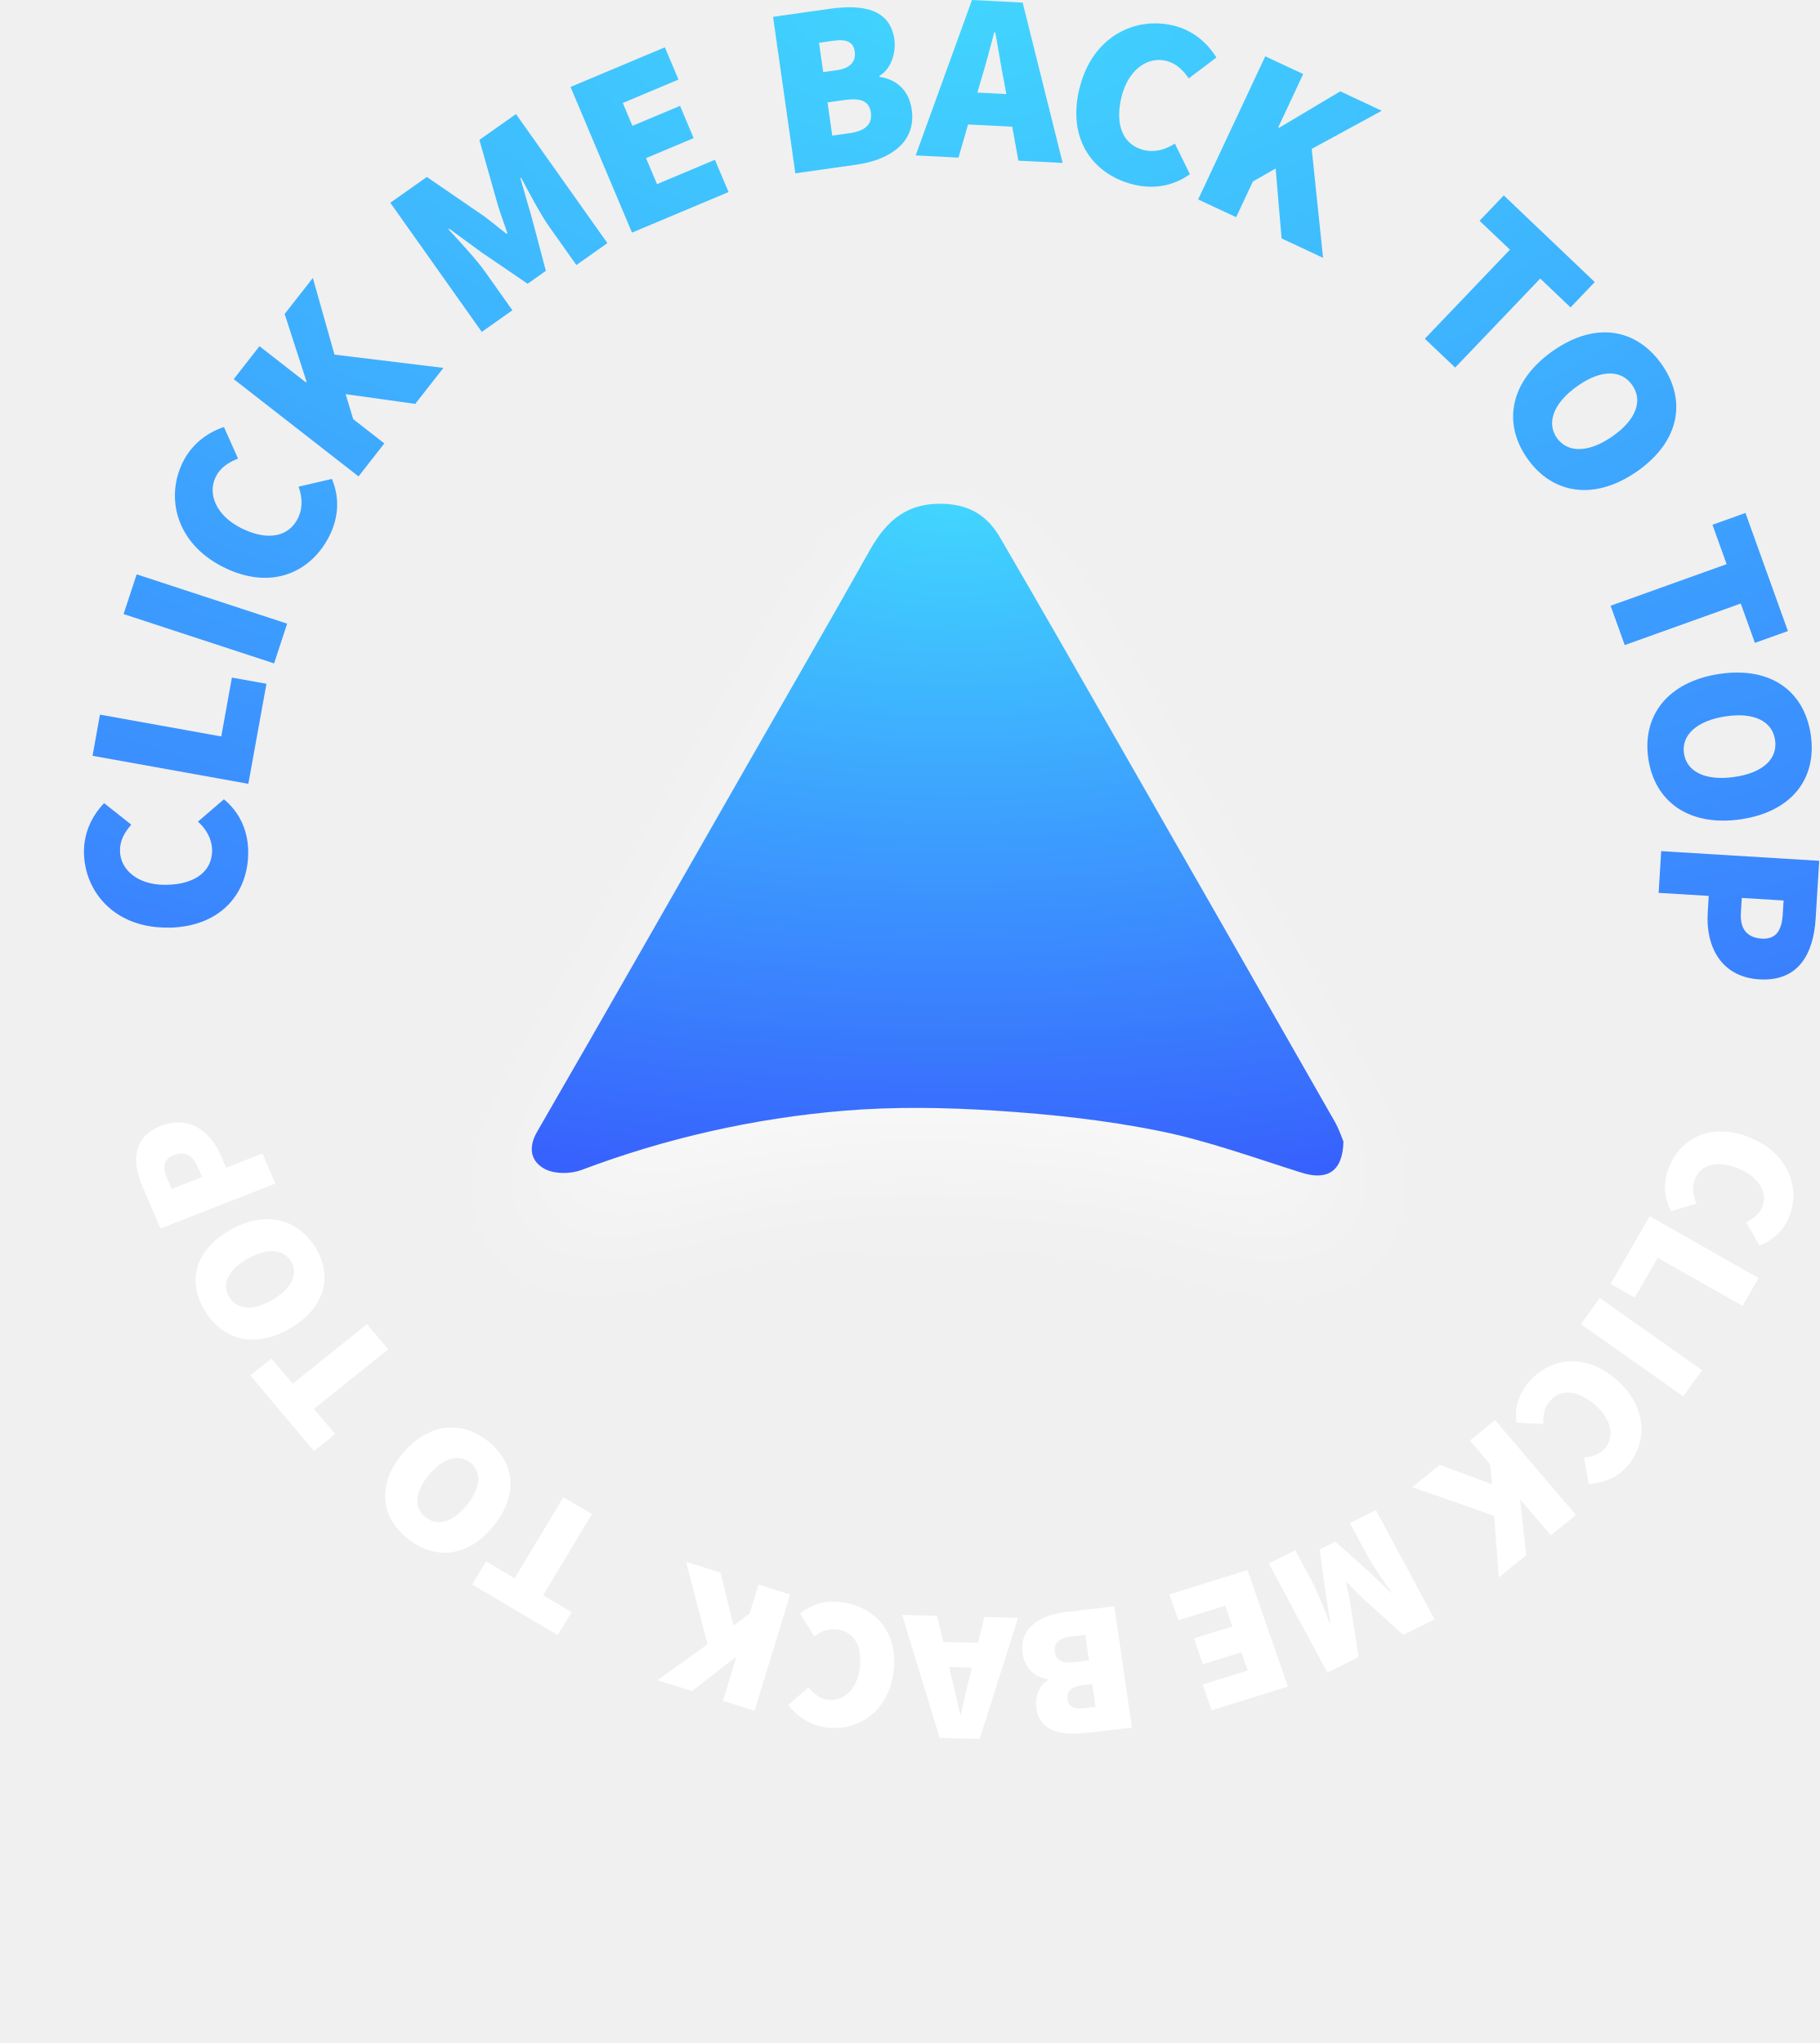
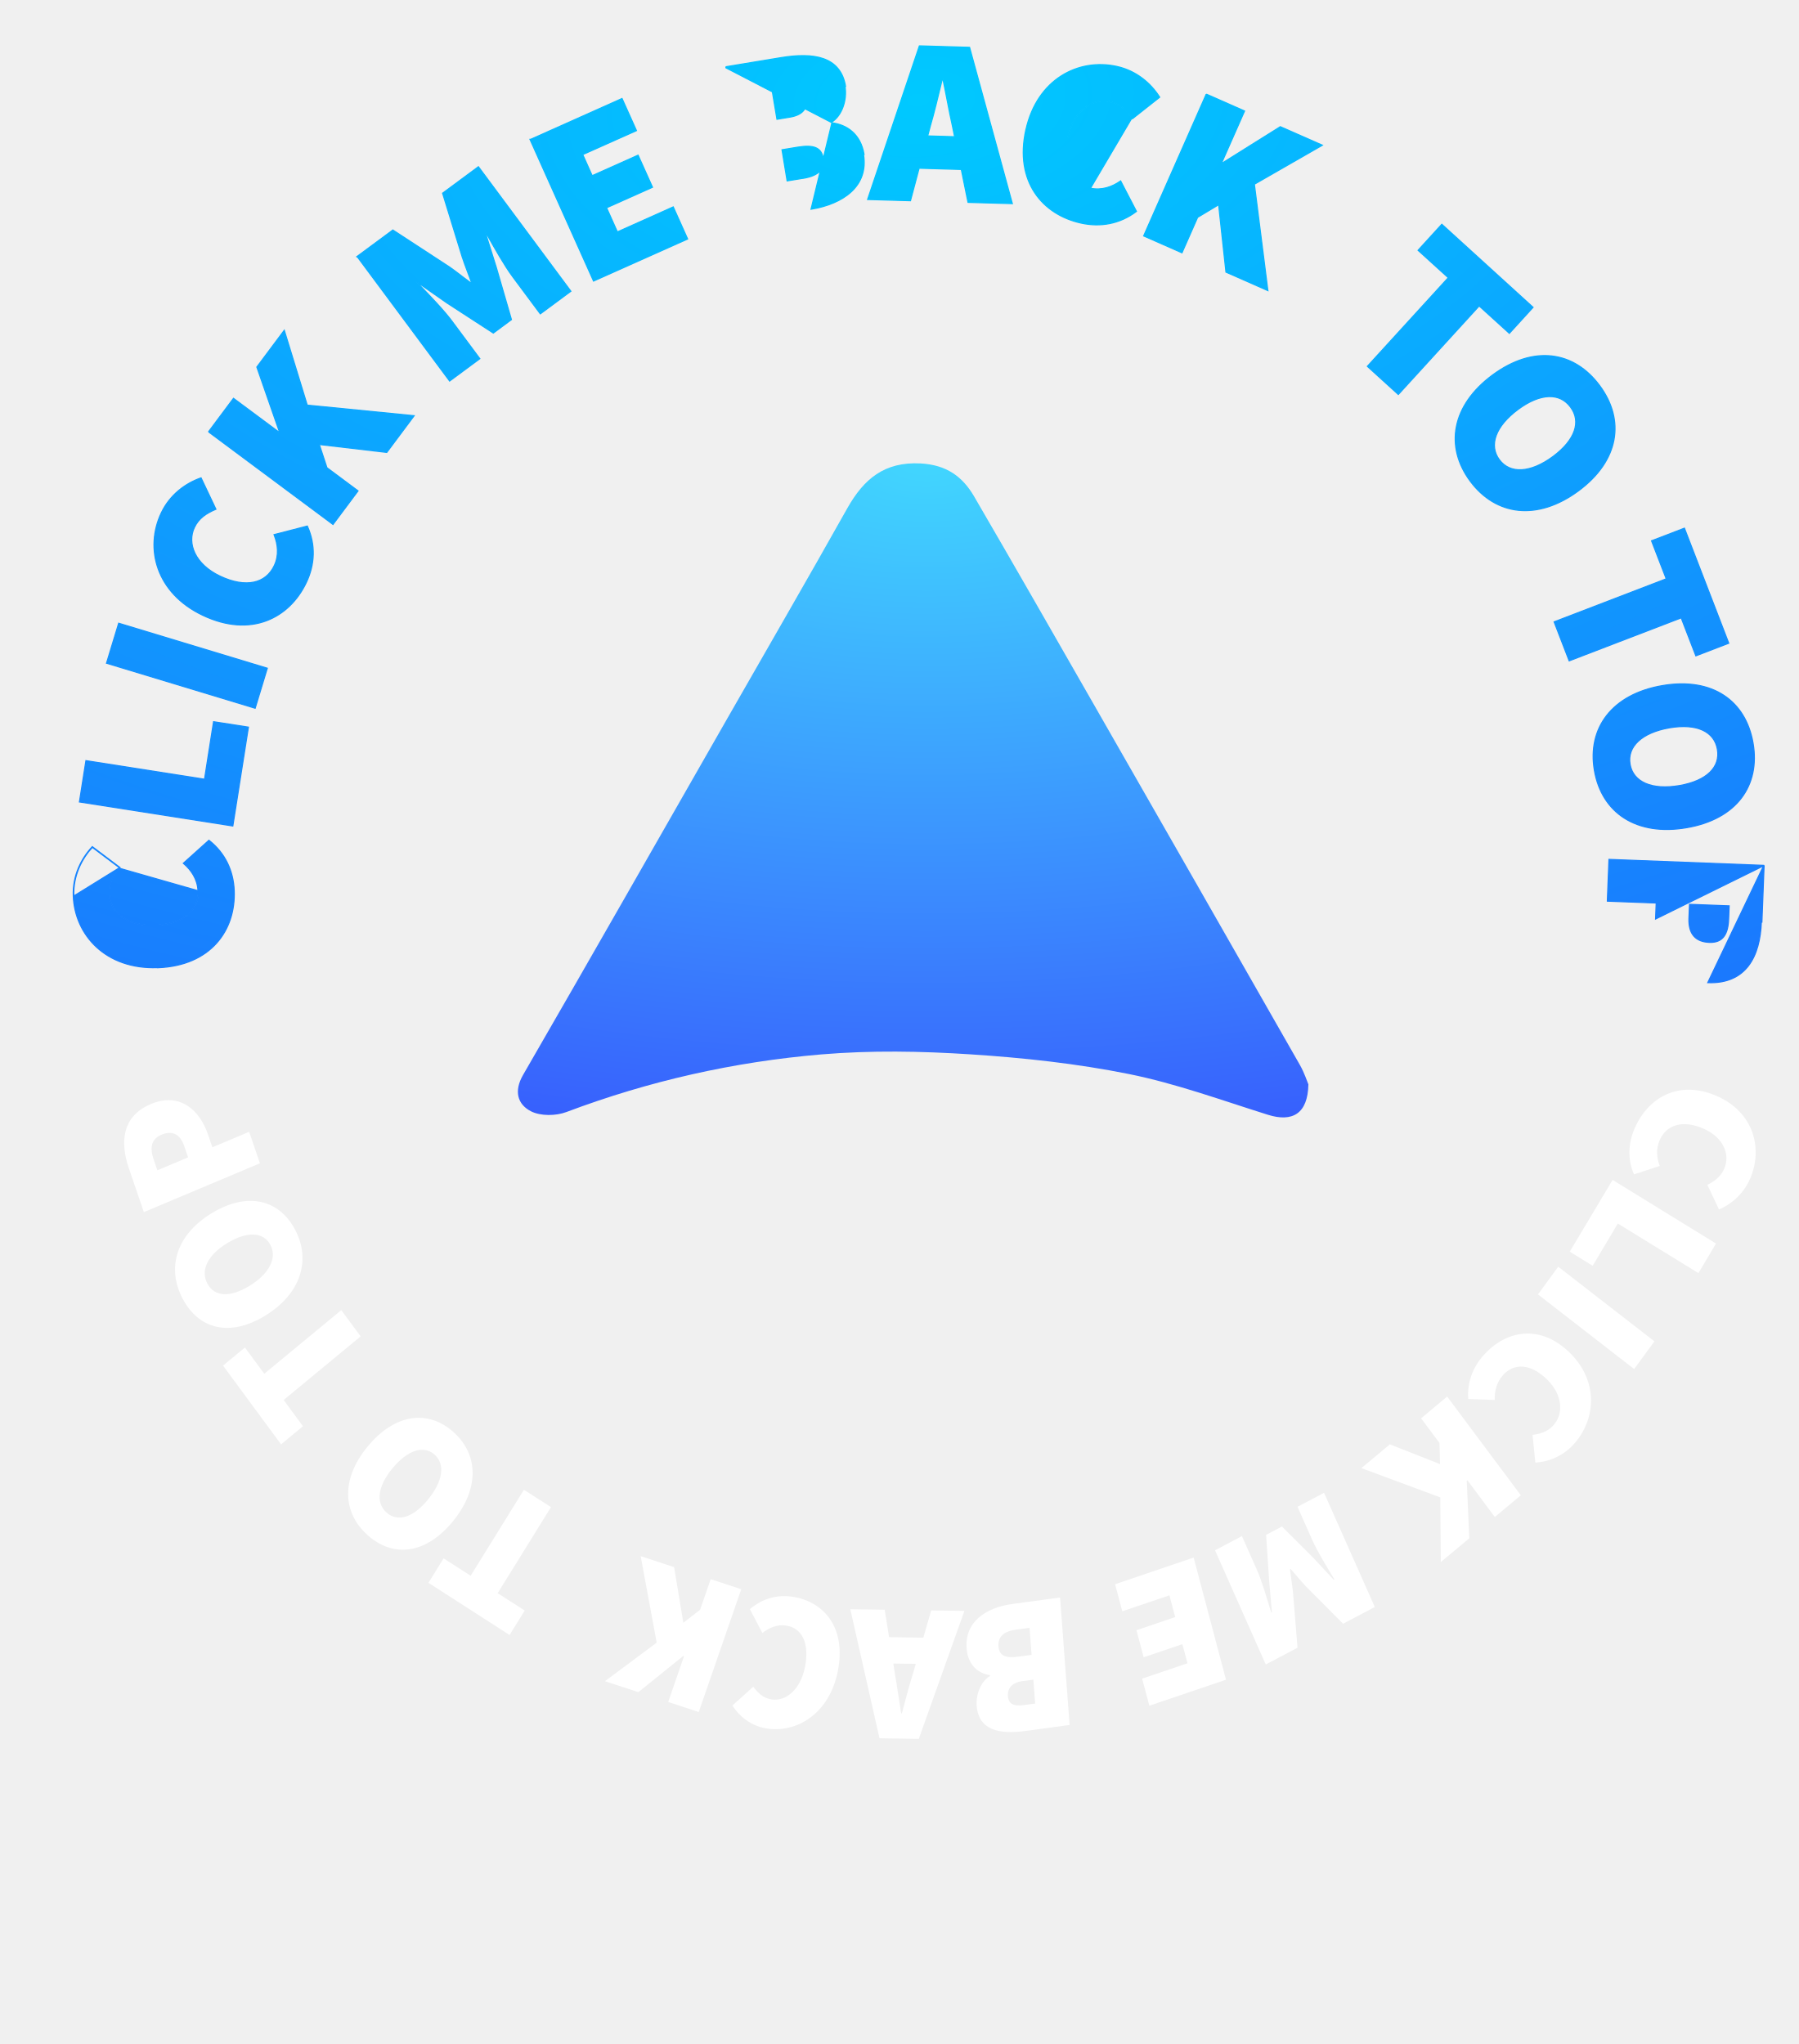
- <svg xmlns="http://www.w3.org/2000/svg" width="65" height="73" viewBox="0 0 65 73" fill="none">
+ <svg xmlns="http://www.w3.org/2000/svg" width="66" height="75" viewBox="0 0 66 75" fill="none">
  <g clip-path="url(#clip0_379_113)">
-     <path d="M62.533 40.651C63.922 41.22 64.337 42.471 63.925 43.487C63.708 44.018 63.277 44.346 62.868 44.511L62.392 43.668C62.651 43.543 62.859 43.397 62.969 43.124C63.159 42.654 62.879 42.064 62.128 41.757C61.35 41.438 60.775 41.608 60.563 42.128C60.437 42.437 60.503 42.753 60.623 43.004L59.708 43.279C59.438 42.773 59.423 42.224 59.634 41.706C60.054 40.678 61.116 40.075 62.533 40.651Z" fill="white" />
-     <path d="M62.834 45.667L62.261 46.662L59.229 44.942L58.409 46.367L57.547 45.877L58.943 43.458L62.834 45.667Z" fill="white" />
-     <path d="M60.815 48.961L60.14 49.893L56.486 47.314L57.161 46.382L60.815 48.961Z" fill="white" />
-     <path d="M57.771 49.311C58.895 50.301 58.857 51.604 58.117 52.417C57.728 52.843 57.206 53.008 56.761 53.027L56.599 52.083C56.887 52.053 57.136 51.984 57.335 51.766C57.679 51.39 57.616 50.745 57.007 50.211C56.377 49.657 55.772 49.626 55.395 50.042C55.169 50.289 55.122 50.605 55.151 50.88L54.188 50.836C54.106 50.273 54.28 49.758 54.66 49.341C55.411 48.52 56.629 48.306 57.774 49.315L57.771 49.311Z" fill="white" />
-     <path d="M56.308 54.13L55.41 54.857L54.334 53.596L54.313 53.612L54.531 55.567L53.55 56.363L53.39 54.166L50.462 53.137L51.444 52.341L53.307 53.036L53.24 52.316L52.52 51.471L53.417 50.744L56.307 54.131L56.308 54.13Z" fill="white" />
-     <path d="M51.256 57.861L50.14 58.415L48.691 57.113C48.503 56.932 48.314 56.724 48.119 56.532L48.095 56.544C48.144 56.807 48.213 57.079 48.255 57.33L48.54 59.21L47.425 59.764L45.334 55.863L46.279 55.394L46.897 56.547C47.108 56.943 47.348 57.59 47.51 58.005L47.534 57.993L47.36 56.894L47.153 55.362L47.71 55.085L48.886 56.134L49.703 56.914L49.727 56.902C49.469 56.536 49.06 55.972 48.849 55.576L48.231 54.423L49.163 53.959L51.254 57.86L51.256 57.861Z" fill="white" />
-     <path d="M46.015 60.264L43.291 61.113L42.971 60.191L44.581 59.69L44.355 59.037L42.98 59.465L42.66 58.543L44.035 58.115L43.778 57.373L42.103 57.893L41.783 56.971L44.573 56.101L46.014 60.261L46.015 60.264Z" fill="white" />
-     <path d="M40.442 61.731L38.854 61.916C37.93 62.023 37.151 61.885 37.028 61.03C36.972 60.658 37.129 60.204 37.449 60.033L37.444 60.005C37.006 59.934 36.621 59.653 36.538 59.081C36.408 58.188 37.14 57.709 38.092 57.598L39.816 57.398L40.442 61.731ZM38.3 58.469C37.839 58.522 37.645 58.708 37.69 59.028C37.735 59.349 37.971 59.444 38.432 59.389L38.908 59.333L38.776 58.413L38.3 58.469ZM38.636 60.221C38.257 60.266 38.104 60.459 38.142 60.726C38.179 60.994 38.373 61.078 38.752 61.035L39.146 60.989L39.027 60.176L38.633 60.222L38.636 60.221Z" fill="white" />
-     <path d="M35.001 62.138L33.574 62.099L32.233 57.703L33.481 57.735L33.982 59.869C34.09 60.288 34.199 60.821 34.305 61.26L34.333 61.261C34.43 60.82 34.543 60.3 34.654 59.886L35.169 57.779L36.377 57.809L35.002 62.136L35.001 62.138ZM35.394 59.605L33.213 59.548L33.216 58.656L35.397 58.713L35.394 59.605Z" fill="white" />
-     <path d="M31.916 59.797C31.704 61.239 30.565 61.895 29.452 61.714C28.868 61.62 28.433 61.276 28.165 60.922L28.883 60.293C29.073 60.514 29.27 60.682 29.568 60.731C30.084 60.816 30.601 60.425 30.715 59.644C30.834 58.837 30.521 58.323 29.951 58.23C29.611 58.174 29.315 58.302 29.095 58.47L28.59 57.656C29.026 57.293 29.566 57.163 30.136 57.256C31.262 57.44 32.132 58.328 31.916 59.797Z" fill="white" />
-     <path d="M26.961 61.127L25.83 60.772L26.304 59.225L26.279 59.214L24.727 60.425L23.491 60.037L25.282 58.752L24.512 55.807L25.748 56.194L26.206 58.089L26.785 57.654L27.102 56.62L28.233 56.975L26.961 61.127Z" fill="white" />
-     <path d="M19.405 57L20.425 57.603L19.929 58.426L16.872 56.617L17.367 55.794L18.387 56.396L20.131 53.499L21.15 54.101L19.406 56.998L19.405 57Z" fill="white" />
-     <path d="M17.614 54.55C16.702 55.654 15.535 55.751 14.567 54.977C13.601 54.205 13.461 53.056 14.369 51.957C15.281 50.853 16.473 50.727 17.441 51.5C18.409 52.274 18.526 53.447 17.613 54.552L17.614 54.55ZM15.315 52.712C14.812 53.321 14.779 53.878 15.199 54.213C15.619 54.548 16.167 54.403 16.669 53.794C17.172 53.185 17.23 52.597 16.81 52.263C16.39 51.928 15.817 52.103 15.315 52.712Z" fill="white" />
-     <path d="M11.217 50.341L11.976 51.242L11.221 51.847L8.942 49.147L9.697 48.542L10.457 49.442L13.112 47.315L13.871 48.215L11.216 50.343L11.217 50.341Z" fill="white" />
-     <path d="M10.37 47.465C9.123 48.194 7.983 47.899 7.333 46.857C6.681 45.817 6.944 44.699 8.185 43.972C9.431 43.243 10.606 43.519 11.257 44.559C11.908 45.599 11.615 46.733 10.37 47.465ZM8.822 44.99C8.135 45.393 7.912 45.901 8.193 46.353C8.475 46.804 9.045 46.85 9.732 46.447C10.419 46.044 10.678 45.515 10.395 45.065C10.113 44.615 9.508 44.589 8.821 44.992L8.822 44.99Z" fill="white" />
-     <path d="M5.733 43.894L5.096 42.409C4.717 41.522 4.719 40.633 5.755 40.228C6.76 39.835 7.527 40.438 7.891 41.288L8.077 41.726L9.378 41.216L9.837 42.291L5.732 43.898L5.733 43.894ZM7.054 41.673C6.873 41.249 6.571 41.133 6.205 41.276C5.839 41.418 5.8 41.711 5.978 42.121L6.132 42.483L7.219 42.058L7.053 41.67L7.054 41.673Z" fill="white" />
+     <path d="M62.978 40.213C64.348 40.809 64.686 42.156 64.202 43.259C63.948 43.836 63.49 44.197 63.066 44.38L62.638 43.476C62.909 43.337 63.129 43.176 63.258 42.88C63.481 42.369 63.237 41.735 62.496 41.413C61.73 41.079 61.137 41.27 60.889 41.835C60.741 42.17 60.787 42.511 60.892 42.781L59.947 43.091C59.708 42.547 59.728 41.954 59.975 41.391C60.468 40.275 61.582 39.609 62.978 40.213Z" fill="white" />
+     <path d="M62.955 45.63L62.31 46.714L59.354 44.895L58.431 46.445L57.59 45.927L59.161 43.294L62.955 45.63Z" fill="white" />
+     <path d="M60.696 49.218L59.952 50.234L56.423 47.495L57.167 46.479L60.696 49.218Z" fill="white" />
+     <path d="M57.592 49.637C58.666 50.693 58.542 52.101 57.74 52.989C57.318 53.456 56.779 53.641 56.327 53.667L56.225 52.649C56.519 52.612 56.775 52.535 56.991 52.296C57.363 51.886 57.342 51.189 56.76 50.62C56.159 50.029 55.549 50.004 55.14 50.458C54.895 50.728 54.826 51.071 54.839 51.368L53.866 51.333C53.82 50.726 54.03 50.166 54.443 49.711C55.256 48.813 56.502 48.566 57.595 49.641L57.592 49.637Z" fill="white" />
+     <path d="M55.796 54.865L54.84 55.663L53.833 54.314L53.811 54.332L53.904 56.443L52.859 57.316L52.84 54.943L49.945 53.869L50.99 52.997L52.831 53.723L52.81 52.945L52.136 52.042L53.092 51.243L55.795 54.867L55.796 54.865Z" fill="white" />
+     <path d="M50.439 58.965L49.273 59.579L47.892 58.191C47.713 57.998 47.536 57.776 47.351 57.57L47.325 57.584C47.358 57.868 47.41 58.16 47.437 58.431L47.602 60.46L46.437 61.074L44.576 56.885L45.563 56.364L46.113 57.603C46.301 58.028 46.502 58.725 46.638 59.172L46.663 59.158L46.559 57.972L46.45 56.319L47.031 56.012L48.153 57.131L48.929 57.963L48.954 57.95C48.717 57.557 48.341 56.953 48.152 56.527L47.602 55.289L48.576 54.775L50.437 58.964L50.439 58.965Z" fill="white" />
+     <path d="M44.977 61.633L42.165 62.587L41.902 61.594L43.564 61.031L43.378 60.328L41.957 60.81L41.694 59.818L43.114 59.336L42.902 58.537L41.173 59.122L40.91 58.13L43.791 57.152L44.977 61.63L44.977 61.633Z" fill="white" />
+     <path d="M39.241 63.293L37.621 63.514C36.679 63.642 35.9 63.502 35.831 62.581C35.799 62.178 35.987 61.687 36.322 61.497L36.319 61.467C35.88 61.396 35.509 61.097 35.462 60.48C35.389 59.516 36.162 58.989 37.132 58.856L38.891 58.617L39.241 63.293ZM37.286 59.795C36.816 59.858 36.607 60.062 36.632 60.408C36.656 60.754 36.889 60.853 37.36 60.787L37.845 60.721L37.771 59.729L37.286 59.795ZM37.512 61.684C37.124 61.738 36.957 61.949 36.978 62.237C36.999 62.526 37.189 62.615 37.575 62.563L37.977 62.508L37.911 61.631L37.509 61.685L37.512 61.684Z" fill="white" />
+     <path d="M33.707 63.804L32.266 63.782L31.195 59.047L32.457 59.066L32.824 61.366C32.905 61.817 32.981 62.392 33.06 62.865L33.088 62.865C33.215 62.388 33.363 61.824 33.503 61.375L34.163 59.09L35.382 59.108L33.708 63.802L33.707 63.804ZM34.27 61.061L32.066 61.029L32.128 60.065L34.332 60.097L34.27 61.061Z" fill="white" />
+     <path d="M30.738 61.315C30.428 62.878 29.233 63.602 28.118 63.421C27.533 63.327 27.116 62.961 26.868 62.581L27.635 61.892C27.814 62.128 28.002 62.307 28.3 62.356C28.816 62.441 29.365 62.012 29.533 61.166C29.706 60.292 29.422 59.741 28.851 59.648C28.511 59.592 28.203 59.734 27.97 59.919L27.511 59.045C27.977 58.648 28.531 58.499 29.102 58.593C30.23 58.777 31.053 59.725 30.738 61.315Z" fill="white" />
+     <path d="M25.635 62.819L24.514 62.45L25.095 60.772L25.07 60.76L23.42 62.089L22.194 61.687L24.092 60.274L23.505 57.1L24.731 57.503L25.07 59.544L25.684 59.067L26.073 57.945L27.194 58.313L25.635 62.819Z" fill="white" />
+     <path d="M18.258 58.458L19.251 59.096L18.695 59.993L15.719 58.078L16.274 57.181L17.267 57.818L19.221 54.664L20.214 55.301L18.259 58.456L18.258 58.458Z" fill="white" />
+     <path d="M16.605 55.834C15.61 57.039 14.423 57.159 13.494 56.335C12.566 55.513 12.499 54.273 13.49 53.073C14.486 51.868 15.7 51.715 16.629 52.539C17.558 53.362 17.601 54.628 16.604 55.836L16.605 55.834ZM14.398 53.877C13.85 54.542 13.78 55.145 14.183 55.501C14.586 55.857 15.15 55.693 15.698 55.028C16.247 54.363 16.344 53.727 15.941 53.371C15.538 53.015 14.947 53.212 14.398 53.877Z" fill="white" />
+     <path d="M10.406 51.369L11.115 52.332L10.312 52.997L8.182 50.108L8.985 49.444L9.695 50.407L12.521 48.072L13.231 49.035L10.405 51.371L10.406 51.369Z" fill="white" />
+     <path d="M9.736 48.271C8.427 49.075 7.292 48.771 6.702 47.654C6.111 46.538 6.45 45.326 7.753 44.524C9.063 43.719 10.233 44.002 10.825 45.118C11.415 46.233 11.045 47.463 9.736 48.271ZM8.332 45.616C7.61 46.06 7.351 46.613 7.607 47.097C7.862 47.582 8.436 47.623 9.158 47.179C9.88 46.734 10.176 46.159 9.919 45.676C9.663 45.194 9.053 45.173 8.331 45.618L8.332 45.616Z" fill="white" />
+     <path d="M5.277 44.472L4.73 42.875C4.403 41.922 4.464 40.96 5.539 40.509C6.582 40.071 7.319 40.713 7.631 41.627L7.791 42.097L9.141 41.529L9.536 42.684L5.275 44.477L5.277 44.472ZM6.759 42.054C6.604 41.598 6.306 41.476 5.926 41.635C5.547 41.794 5.488 42.111 5.64 42.553L5.773 42.941L6.901 42.467L6.758 42.051L6.759 42.054Z" fill="white" />
  </g>
-   <mask id="mask0_379_113" style="mask-type:alpha" maskUnits="userSpaceOnUse" x="3" y="0" width="62" height="35">
-     <g clip-path="url(#clip1_379_113)">
-       <path d="M6.021 33.144C4.124 33.175 3.024 31.89 3 30.466C2.988 29.719 3.326 29.105 3.72 28.698L4.689 29.465C4.45 29.747 4.28 30.027 4.288 30.411C4.298 31.07 4.917 31.635 5.944 31.617C7.006 31.599 7.59 31.104 7.578 30.375C7.57 29.941 7.338 29.597 7.073 29.358L8.001 28.56C8.565 29.028 8.856 29.676 8.868 30.407C8.891 31.848 7.954 33.116 6.023 33.148L6.021 33.144Z" fill="white" />
-       <path d="M3.307 27.006L3.572 25.535L7.906 26.315L8.286 24.211L9.52 24.433L8.873 28.007L3.307 27.006Z" fill="white" />
-       <path d="M4.416 21.942L4.883 20.522L10.26 22.284L9.793 23.704L4.416 21.942Z" fill="white" />
-       <path d="M7.977 20.262C6.282 19.413 5.902 17.764 6.543 16.492C6.879 15.824 7.463 15.435 8.001 15.258L8.505 16.385C8.163 16.525 7.882 16.695 7.71 17.037C7.413 17.627 7.7 18.411 8.618 18.871C9.568 19.347 10.316 19.177 10.642 18.524C10.838 18.135 10.79 17.724 10.668 17.39L11.859 17.112C12.142 17.789 12.098 18.496 11.77 19.148C11.123 20.437 9.704 21.127 7.977 20.262Z" fill="white" />
-       <path d="M8.349 13.55L9.271 12.37L10.931 13.664L10.953 13.636L10.171 11.219L11.178 9.932L11.951 12.671L15.843 13.145L14.836 14.432L12.349 14.083L12.62 14.977L13.732 15.844L12.81 17.023L8.351 13.547L8.349 13.55Z" fill="white" />
-       <path d="M13.944 7.246L15.251 6.323L17.285 7.718C17.552 7.913 17.823 8.146 18.1 8.356L18.128 8.336C18.023 8.006 17.892 7.672 17.797 7.356L17.129 4.998L18.436 4.076L21.702 8.687L20.594 9.469L19.629 8.107C19.297 7.639 18.889 6.853 18.62 6.351L18.593 6.371L18.992 7.749L19.504 9.677L18.852 10.139L17.202 9.015L16.048 8.17L16.021 8.19C16.404 8.61 17.012 9.256 17.342 9.724L18.308 11.087L17.214 11.859L13.948 7.248L13.944 7.246Z" fill="white" />
-       <path d="M20.387 3.106L23.756 1.69L24.242 2.844L22.252 3.679L22.596 4.497L24.298 3.782L24.784 4.935L23.083 5.65L23.475 6.58L25.544 5.709L26.031 6.862L22.581 8.312L20.385 3.106L20.387 3.106Z" fill="white" />
-       <path d="M27.621 0.602L29.637 0.316C30.808 0.15 31.799 0.308 31.956 1.408C32.025 1.89 31.827 2.48 31.421 2.713L31.425 2.747C31.981 2.826 32.472 3.178 32.577 3.918C32.741 5.071 31.813 5.711 30.606 5.883L28.418 6.193L27.621 0.6L27.621 0.602ZM30.341 4.763C30.927 4.68 31.174 4.434 31.115 4.021C31.055 3.608 30.759 3.492 30.171 3.574L29.568 3.659L29.736 4.846L30.339 4.761L30.341 4.763ZM29.914 2.506C30.397 2.437 30.589 2.182 30.539 1.839C30.49 1.495 30.246 1.388 29.764 1.457L29.263 1.529L29.413 2.577L29.914 2.506Z" fill="white" />
-       <path d="M34.731 -3.53295e-05L36.539 0.093L37.969 5.822L36.387 5.741L35.884 2.966C35.773 2.421 35.669 1.728 35.56 1.157L35.524 1.157C35.374 1.722 35.2 2.391 35.032 2.923L34.246 5.632L32.717 5.553L34.729 -3.53294e-05L34.731 -3.53295e-05ZM34.074 3.264L36.838 3.407L36.779 4.56L34.015 4.418L34.074 3.264Z" fill="white" />
-       <path d="M38.571 3.156C39.02 1.315 40.543 0.577 41.93 0.914C42.658 1.09 43.166 1.572 43.461 2.056L42.474 2.8C42.26 2.498 42.031 2.263 41.659 2.172C41.016 2.016 40.314 2.472 40.07 3.468C39.819 4.499 40.153 5.188 40.864 5.36C41.287 5.462 41.679 5.326 41.977 5.129L42.515 6.225C41.918 6.651 41.218 6.768 40.508 6.596C39.103 6.254 38.112 5.03 38.569 3.156L38.571 3.156Z" fill="white" />
-       <path d="M45.208 2.012L46.563 2.646L45.671 4.552L45.702 4.566L47.888 3.264L49.37 3.958L46.867 5.32L47.273 9.213L45.791 8.519L45.578 6.021L44.765 6.485L44.167 7.761L42.81 7.127L45.208 2.01L45.208 2.012Z" fill="white" />
-       <path d="M53.95 8.92L52.865 7.889L53.73 6.983L56.98 10.078L56.116 10.984L55.032 9.953L51.993 13.134L50.909 12.104L53.948 8.922L53.95 8.92Z" fill="white" />
-       <path d="M55.477 12.544C56.998 11.472 58.464 11.735 59.368 13.012C60.272 14.29 60.025 15.761 58.511 16.83C56.99 17.902 55.481 17.669 54.577 16.391C53.673 15.113 53.956 13.617 55.477 12.544ZM57.627 15.582C58.466 14.989 58.707 14.308 58.316 13.755C57.924 13.202 57.2 13.202 56.361 13.794C55.522 14.387 55.237 15.098 55.629 15.651C56.021 16.203 56.788 16.174 57.627 15.582Z" fill="white" />
-       <path d="M61.692 20.157L61.186 18.751L62.365 18.328L63.882 22.549L62.703 22.971L62.197 21.565L58.052 23.05L57.546 21.644L61.69 20.159L61.692 20.157Z" fill="white" />
-       <path d="M61.433 24.081C63.275 23.807 64.466 24.699 64.697 26.247C64.929 27.794 64.044 28.998 62.211 29.273C60.369 29.547 59.127 28.663 58.895 27.114C58.664 25.568 59.592 24.358 61.433 24.081ZM61.985 27.76C63.002 27.608 63.524 27.108 63.423 26.439C63.322 25.77 62.676 25.444 61.659 25.596C60.642 25.748 60.068 26.255 60.169 26.925C60.27 27.594 60.968 27.912 61.985 27.76Z" fill="white" />
-       <path d="M65 30.756L64.873 32.82C64.798 34.052 64.282 35.081 62.858 34.994C61.477 34.909 60.943 33.797 61.016 32.618L61.053 32.012L59.263 31.904L59.354 30.413L65 30.758L65 30.756ZM62.201 32.622C62.165 33.213 62.442 33.507 62.947 33.539C63.451 33.57 63.663 33.252 63.696 32.68L63.728 32.176L62.234 32.085L62.201 32.622Z" fill="white" />
-     </g>
+   <mask id="mask0_379_113" style="mask-type:alpha" maskUnits="userSpaceOnUse" x="1" y="0" width="65" height="39">
+     <path d="M4.362 31.852C4.136 32.135 3.978 32.415 3.995 32.791C4.019 33.45 4.651 34.001 5.677 33.96C6.739 33.919 7.311 33.41 7.283 32.682L7.263 32.682C7.263 32.682 7.263 32.682 7.263 32.682M4.362 31.852L7.263 32.682M4.362 31.852L4.363 31.852L4.375 31.837L4.359 31.824C4.359 31.824 4.359 31.824 4.359 31.824L3.388 31.092C3.004 31.508 2.68 32.13 2.708 32.876L4.362 31.852ZM7.263 32.682C7.245 32.256 7.01 31.922 6.742 31.691L6.725 31.677L6.742 31.661L7.652 30.843L7.664 30.831L7.678 30.842C8.257 31.301 8.564 31.948 8.593 32.683C8.621 33.408 8.407 34.096 7.941 34.612C7.476 35.128 6.761 35.471 5.791 35.509L5.779 35.509L5.777 35.505C3.877 35.574 2.744 34.307 2.688 32.876L2.688 32.876C2.659 32.124 2.987 31.497 3.374 31.079L3.386 31.065L3.4 31.076L4.387 31.82L4.403 31.833L4.39 31.849C4.158 32.135 3.998 32.415 4.014 32.79L4.015 32.791C4.039 33.435 4.657 33.981 5.676 33.94L5.676 33.94C6.204 33.92 6.608 33.783 6.876 33.563C7.143 33.344 7.277 33.041 7.263 32.682Z" fill="white" stroke="white" stroke-width="0.04" />
+     <path d="M2.917 29.407L2.914 29.426L2.934 29.429L8.522 30.305L8.541 30.308L8.545 30.288L9.111 26.7L9.114 26.681L9.094 26.677L7.855 26.484L7.835 26.481L7.832 26.501L7.503 28.592L3.172 27.913L3.152 27.91L3.149 27.93L2.917 29.407Z" fill="white" stroke="white" stroke-width="0.04" />
+     <path d="M3.913 24.317L3.907 24.336L3.927 24.341L9.342 25.982L9.361 25.987L9.367 25.968L9.801 24.538L9.807 24.519L9.788 24.513L4.373 22.873L4.354 22.867L4.348 22.887L3.913 24.317Z" fill="white" stroke="white" stroke-width="0.04" />
+     <path d="M7.384 17.55L7.376 17.534L7.359 17.54C6.821 17.731 6.242 18.136 5.918 18.817C5.301 20.113 5.722 21.765 7.446 22.58C8.323 22.995 9.116 23.022 9.768 22.78C10.419 22.538 10.928 22.028 11.239 21.372C11.555 20.708 11.583 19.994 11.282 19.318L11.275 19.302L11.259 19.306L10.075 19.612L10.053 19.617L10.061 19.638C10.19 19.966 10.245 20.37 10.061 20.756L10.061 20.756C9.908 21.081 9.649 21.289 9.311 21.36C8.971 21.431 8.55 21.366 8.073 21.14C7.151 20.703 6.856 19.936 7.133 19.353C7.294 19.014 7.566 18.84 7.903 18.693L7.922 18.685L7.913 18.666L7.384 17.55Z" fill="white" stroke="white" stroke-width="0.04" />
+     <path d="M7.659 15.831L7.675 15.844L7.665 15.857L12.201 19.232L12.217 19.244L12.229 19.227L13.124 18.028L13.136 18.012L13.12 18L11.995 17.162L11.715 16.31L14.178 16.599L14.189 16.601L14.196 16.592L15.174 15.282L15.195 15.253L15.16 15.25L11.272 14.865L10.441 12.157L10.43 12.119L10.406 12.15L9.428 13.46L9.422 13.469L9.426 13.479L10.258 15.868L10.255 15.871L8.582 14.628L8.566 14.616L8.554 14.632L7.659 15.831Z" fill="white" stroke="white" stroke-width="0.04" />
+     <path d="M13.088 9.419L13.115 9.399L14.401 8.448L14.412 8.439L14.424 8.447L16.488 9.795L16.489 9.795L16.489 9.795C16.625 9.89 16.762 9.995 16.901 10.1C16.913 10.11 16.926 10.12 16.939 10.13C17.061 10.223 17.183 10.317 17.306 10.406L17.31 10.403C17.261 10.26 17.206 10.116 17.152 9.973C17.147 9.957 17.141 9.942 17.135 9.927C17.074 9.764 17.014 9.602 16.963 9.445L16.962 9.445L16.241 7.102L16.237 7.089L16.248 7.081L17.535 6.129L17.551 6.117L17.563 6.133L20.932 10.67L20.944 10.686L20.928 10.698L19.838 11.505L19.822 11.516L19.81 11.5L18.814 10.16C18.512 9.755 18.147 9.106 17.873 8.618C17.841 8.562 17.811 8.508 17.782 8.456L18.204 9.799L18.204 9.799L18.204 9.799L18.76 11.715L18.764 11.728L18.753 11.736L18.11 12.213L18.099 12.221L18.087 12.214L16.413 11.127L16.412 11.127L16.412 11.127L15.264 10.325C15.308 10.37 15.354 10.418 15.402 10.469C15.788 10.871 16.299 11.402 16.596 11.804L13.088 9.419ZM13.088 9.419L13.117 9.433L16.483 13.965L16.495 13.982L16.511 13.97L17.588 13.173L17.604 13.161L17.592 13.145L16.596 11.805L13.088 9.419Z" fill="white" stroke="white" stroke-width="0.04" />
+     <path d="M22.254 7.624L23.921 6.879L23.939 6.871L23.931 6.853L23.418 5.711L23.41 5.693L23.392 5.701L21.725 6.446L21.379 5.672L23.332 4.801L23.35 4.793L23.342 4.774L22.829 3.632L22.821 3.614L22.803 3.622L19.47 5.112L19.442 5.113L19.455 5.14L21.767 10.295L21.775 10.313L21.793 10.305L25.21 8.778L25.228 8.77L25.22 8.752L24.708 7.61L24.699 7.591L24.681 7.6L22.65 8.509L22.254 7.624Z" fill="white" stroke="white" stroke-width="0.04" />
+     <path d="M26.632 2.489L26.631 2.466L26.631 2.464L26.651 2.462L26.648 2.446L28.657 2.114L28.657 2.114C29.241 2.018 29.786 2.003 30.208 2.152C30.419 2.226 30.6 2.342 30.739 2.509C30.879 2.676 30.976 2.893 31.022 3.17C31.022 3.17 31.022 3.17 31.022 3.17L31.002 3.174C31.082 3.654 30.898 4.249 30.498 4.491L26.632 2.489ZM26.632 2.489L26.635 2.489L26.632 2.489ZM30.52 4.506L30.519 4.501L30.52 4.506ZM30.52 4.506C30.797 4.542 31.059 4.644 31.268 4.83C31.481 5.019 31.638 5.293 31.7 5.666C31.7 5.666 31.7 5.666 31.7 5.666L31.68 5.669C31.87 6.818 30.957 7.479 29.754 7.678L30.52 4.506ZM28.689 5.495L29.27 5.399L29.27 5.399C29.562 5.351 29.779 5.356 29.93 5.42C30.079 5.484 30.168 5.607 30.201 5.808C30.234 6.009 30.192 6.168 30.073 6.289C29.954 6.409 29.755 6.495 29.471 6.543L29.469 6.541L29.459 6.543L28.877 6.638L28.689 5.495ZM28.815 3.292L28.816 3.292C29.055 3.252 29.232 3.258 29.355 3.314C29.476 3.369 29.549 3.473 29.576 3.639C29.604 3.806 29.573 3.95 29.478 4.062C29.382 4.175 29.221 4.258 28.983 4.298L28.504 4.377L28.336 3.371L28.815 3.292Z" fill="white" stroke="white" stroke-width="0.04" />
+     <path d="M33.746 1.683L33.746 1.683L33.745 1.683L33.743 1.683L33.729 1.684L33.724 1.697L31.838 7.294L31.829 7.32L31.857 7.321L33.387 7.365L33.403 7.366L33.407 7.35L33.72 6.173L35.267 6.218L35.51 7.41L35.514 7.425L35.529 7.426L37.114 7.471L37.141 7.472L37.133 7.446L35.575 1.75L35.571 1.736L35.556 1.736L33.746 1.683ZM34.946 4.647L35.021 5.016L34.035 4.987L34.131 4.624C34.269 4.151 34.41 3.569 34.535 3.049C34.551 2.986 34.566 2.923 34.58 2.862L34.584 2.862C34.637 3.109 34.689 3.378 34.742 3.649C34.809 3.997 34.877 4.345 34.946 4.647Z" fill="white" stroke="white" stroke-width="0.04" />
+     <path d="M41.537 4.313C41.321 4.023 41.087 3.8 40.72 3.719C40.074 3.578 39.382 4.05 39.161 5.05M41.537 4.313L39.997 6.924C39.283 6.768 38.934 6.086 39.161 5.05M41.537 4.313L41.537 4.313L41.549 4.329M39.161 5.05L39.181 5.054M39.161 5.05L39.181 5.054C39.181 5.054 39.181 5.054 39.181 5.054M39.181 5.054C39.068 5.57 39.099 5.995 39.244 6.309C39.39 6.622 39.65 6.828 40.001 6.904L40.001 6.904C40.42 6.996 40.803 6.853 41.094 6.651L41.113 6.638L41.123 6.658L41.686 7.742L41.694 7.757L41.68 7.767C41.087 8.211 40.384 8.344 39.665 8.187L39.665 8.187C38.954 8.031 38.342 7.651 37.959 7.071C37.577 6.491 37.425 5.714 37.634 4.768L37.637 4.752L37.639 4.752C38.054 2.902 39.566 2.128 40.967 2.436C41.705 2.597 42.229 3.071 42.536 3.551L42.546 3.567L42.532 3.578L41.562 4.344L41.546 4.357L41.533 4.341C41.314 4.045 41.083 3.82 40.716 3.739C40.084 3.6 39.4 4.061 39.181 5.054Z" fill="white" stroke="white" stroke-width="0.04" />
+     <path d="M44.708 7.512L44.975 9.974L44.976 9.985L44.987 9.99L46.484 10.65L46.516 10.664L46.511 10.629L46.02 6.76L48.48 5.348L48.514 5.328L48.478 5.312L46.981 4.653L46.971 4.648L46.962 4.654L44.815 5.999L44.811 5.997L45.652 4.091L45.66 4.073L45.642 4.065L44.273 3.461L44.267 3.474L44.246 3.47L41.965 8.639L41.957 8.657L41.975 8.665L43.346 9.269L43.364 9.277L43.372 9.258L43.938 7.975L44.708 7.512Z" fill="white" stroke="white" stroke-width="0.04" />
+     <path d="M53.132 10.19L50.177 13.427L50.164 13.441L50.178 13.455L51.285 14.461L51.3 14.475L51.314 14.46L54.266 11.226L55.359 12.218L55.373 12.232L55.387 12.217L56.231 11.291L56.244 11.277L56.229 11.263L52.91 8.242L52.896 8.229L52.882 8.244L52.038 9.169L52.025 9.184L52.04 9.198L53.132 10.19Z" fill="white" stroke="white" stroke-width="0.04" />
+     <path d="M57.91 18.01L57.91 18.01C58.658 17.456 59.087 16.808 59.212 16.137C59.336 15.467 59.154 14.778 58.685 14.146C58.216 13.514 57.61 13.139 56.932 13.062C56.255 12.985 55.508 13.206 54.756 13.761C54.005 14.317 53.565 14.973 53.431 15.65C53.297 16.328 53.47 17.023 53.939 17.656C54.408 18.288 55.025 18.656 55.713 18.725C56.401 18.794 57.159 18.565 57.91 18.01ZM57.617 14.936C57.816 15.203 57.859 15.503 57.752 15.813C57.645 16.124 57.385 16.445 56.975 16.75C56.564 17.054 56.169 17.216 55.829 17.236C55.49 17.256 55.204 17.134 55.007 16.868C54.809 16.602 54.776 16.294 54.893 15.976C55.011 15.657 55.282 15.328 55.692 15.024C56.103 14.719 56.487 14.565 56.816 14.552C57.144 14.54 57.419 14.669 57.617 14.936Z" fill="white" stroke="white" stroke-width="0.04" />
+     <path d="M57.587 24.242L61.678 22.671L62.209 24.047L62.216 24.065L62.235 24.058L63.404 23.609L63.423 23.602L63.416 23.583L61.804 19.398L61.797 19.38L61.778 19.387L60.609 19.836L60.59 19.843L60.597 19.861L61.128 21.238L57.035 22.81L57.016 22.817L57.023 22.836L57.561 24.23L57.568 24.249L57.587 24.242Z" fill="white" stroke="white" stroke-width="0.04" />
+     <path d="M60.98 25.158L60.98 25.158C60.058 25.317 59.37 25.707 58.945 26.252C58.52 26.797 58.36 27.495 58.494 28.271C58.628 29.047 59.013 29.652 59.596 30.023C60.18 30.393 60.959 30.529 61.88 30.37L61.88 30.37C62.798 30.212 63.474 29.825 63.887 29.282C64.3 28.738 64.449 28.041 64.315 27.267C64.181 26.491 63.809 25.883 63.238 25.51C62.668 25.137 61.901 24.999 60.98 25.158ZM63.006 27.494C63.063 27.82 62.966 28.108 62.731 28.337C62.495 28.566 62.118 28.737 61.614 28.824C61.11 28.911 60.684 28.879 60.372 28.744C60.06 28.609 59.86 28.372 59.803 28.046C59.746 27.719 59.855 27.429 60.103 27.198C60.352 26.966 60.742 26.794 61.246 26.706C61.75 26.619 62.163 26.654 62.462 26.791C62.761 26.928 62.949 27.167 63.006 27.494Z" fill="white" stroke="white" stroke-width="0.04" />
+     <path d="M64.699 31.77L64.719 31.77L64.719 31.772L64.72 31.793L64.718 31.793L64.639 33.837L64.639 33.837L64.619 33.837C64.572 35.07 64.078 36.11 62.653 36.056L64.699 31.77ZM64.699 31.77L64.7 31.752L59.048 31.534L59.028 31.533L59.027 31.553L58.969 33.046L58.969 33.066L58.989 33.067L60.761 33.134L60.738 33.721L64.699 31.77ZM63.419 33.722L63.419 33.722C63.409 34.007 63.353 34.226 63.24 34.371C63.128 34.514 62.957 34.588 62.71 34.578C62.461 34.569 62.269 34.493 62.143 34.35C62.016 34.206 61.952 33.992 61.962 33.7L61.962 33.7L61.983 33.182L63.438 33.238L63.419 33.722Z" fill="white" stroke="white" stroke-width="0.04" />
  </mask>
  <g mask="url(#mask0_379_113)">
-     <circle cx="34" cy="30" r="32" fill="url(#paint0_radial_379_113)" />
+     <ellipse cx="33.69" cy="31.712" rx="32" ry="32" transform="rotate(-1.28953 33.6899 31.7122)" fill="url(#paint0_radial_379_113)" />
  </g>
-   <g filter="url(#filter0_d_379_113)">
-     <path d="M48 40.789C47.98 41.87 47.41 42.186 46.515 41.904C44.823 41.373 43.145 40.758 41.416 40.409C39.507 40.025 37.551 39.813 35.606 39.687C33.789 39.568 31.946 39.537 30.134 39.689C26.928 39.96 23.805 40.663 20.784 41.802C20.397 41.949 19.827 41.957 19.475 41.774C18.986 41.52 18.847 41.038 19.188 40.445C21.695 36.107 24.174 31.748 26.661 27.399C28.138 24.815 29.631 22.239 31.088 19.644C31.687 18.584 32.437 17.935 33.774 18.005C34.717 18.056 35.311 18.482 35.736 19.215C37.196 21.72 38.633 24.236 40.072 26.75C42.617 31.19 45.155 35.633 47.691 40.079C47.853 40.364 47.955 40.682 48 40.789Z" fill="url(#paint1_radial_379_113)" />
-   </g>
+   <path d="M48.001 39.789C47.981 40.87 47.41 41.186 46.516 40.904C44.823 40.373 43.145 39.758 41.416 39.409C39.508 39.025 37.551 38.813 35.606 38.687C33.789 38.568 31.946 38.537 30.134 38.689C26.928 38.96 23.805 39.663 20.784 40.802C20.398 40.949 19.827 40.957 19.475 40.774C18.986 40.52 18.847 40.038 19.188 39.445C21.695 35.107 24.174 30.748 26.662 26.399C28.138 23.815 29.632 21.239 31.088 18.644C31.688 17.584 32.437 16.935 33.775 17.005C34.717 17.056 35.311 17.482 35.737 18.215C37.196 20.72 38.633 23.236 40.073 25.75C42.617 30.19 45.155 34.633 47.691 39.079C47.853 39.364 47.955 39.682 48.001 39.789Z" fill="url(#paint1_radial_379_113)" />
  <defs>
-     <filter id="filter0_d_379_113" x="15" y="16" width="37" height="32.002" filterUnits="userSpaceOnUse" color-interpolation-filters="sRGB">
-       <feFlood flood-opacity="0" result="BackgroundImageFix" />
-       <feColorMatrix in="SourceAlpha" type="matrix" values="0 0 0 0 0 0 0 0 0 0 0 0 0 0 0 0 0 0 127 0" result="hardAlpha" />
-       <feOffset dy="2" />
-       <feGaussianBlur stdDeviation="2" />
-       <feComposite in2="hardAlpha" operator="out" />
-       <feColorMatrix type="matrix" values="0 0 0 0 1 0 0 0 0 1 0 0 0 0 1 0 0 0 0.55 0" />
-       <feBlend mode="normal" in2="BackgroundImageFix" result="effect1_dropShadow_379_113" />
-       <feBlend mode="normal" in="SourceGraphic" in2="effect1_dropShadow_379_113" result="shape" />
-     </filter>
-     <radialGradient id="paint0_radial_379_113" cx="0" cy="0" r="1" gradientUnits="userSpaceOnUse" gradientTransform="translate(34 2.33441e-06) rotate(90) scale(75.5 132.445)">
-       <stop stop-color="#41D6FE" />
-       <stop offset="1" stop-color="#332DFD" />
+     <radialGradient id="paint0_radial_379_113" cx="0" cy="0" r="1" gradientUnits="userSpaceOnUse" gradientTransform="translate(33.69 3.21218) rotate(90) scale(74 129.814)">
+       <stop stop-color="#00C9FF" />
+       <stop offset="0.99" stop-color="#332DFD" />
    </radialGradient>
-     <radialGradient id="paint1_radial_379_113" cx="0" cy="0" r="1" gradientUnits="userSpaceOnUse" gradientTransform="translate(34 18) rotate(90) scale(35.5 72.2881)">
+     <radialGradient id="paint1_radial_379_113" cx="0" cy="0" r="1" gradientUnits="userSpaceOnUse" gradientTransform="translate(34.0002 17) rotate(90) scale(35.5 72.2881)">
      <stop stop-color="#41D6FE" />
      <stop offset="1" stop-color="#332DFD" />
    </radialGradient>
    <clipPath id="clip0_379_113">
-       <rect width="33.443" height="55.019" fill="white" transform="translate(64.7432 41.6216) rotate(113.694)" />
-     </clipPath>
-     <clipPath id="clip1_379_113">
-       <rect width="35" height="62" fill="white" transform="translate(3 35) rotate(-90)" />
+       <rect width="36.76" height="54.723" fill="white" transform="translate(65.1525 41.2319) rotate(115.121)" />
    </clipPath>
  </defs>
</svg>
